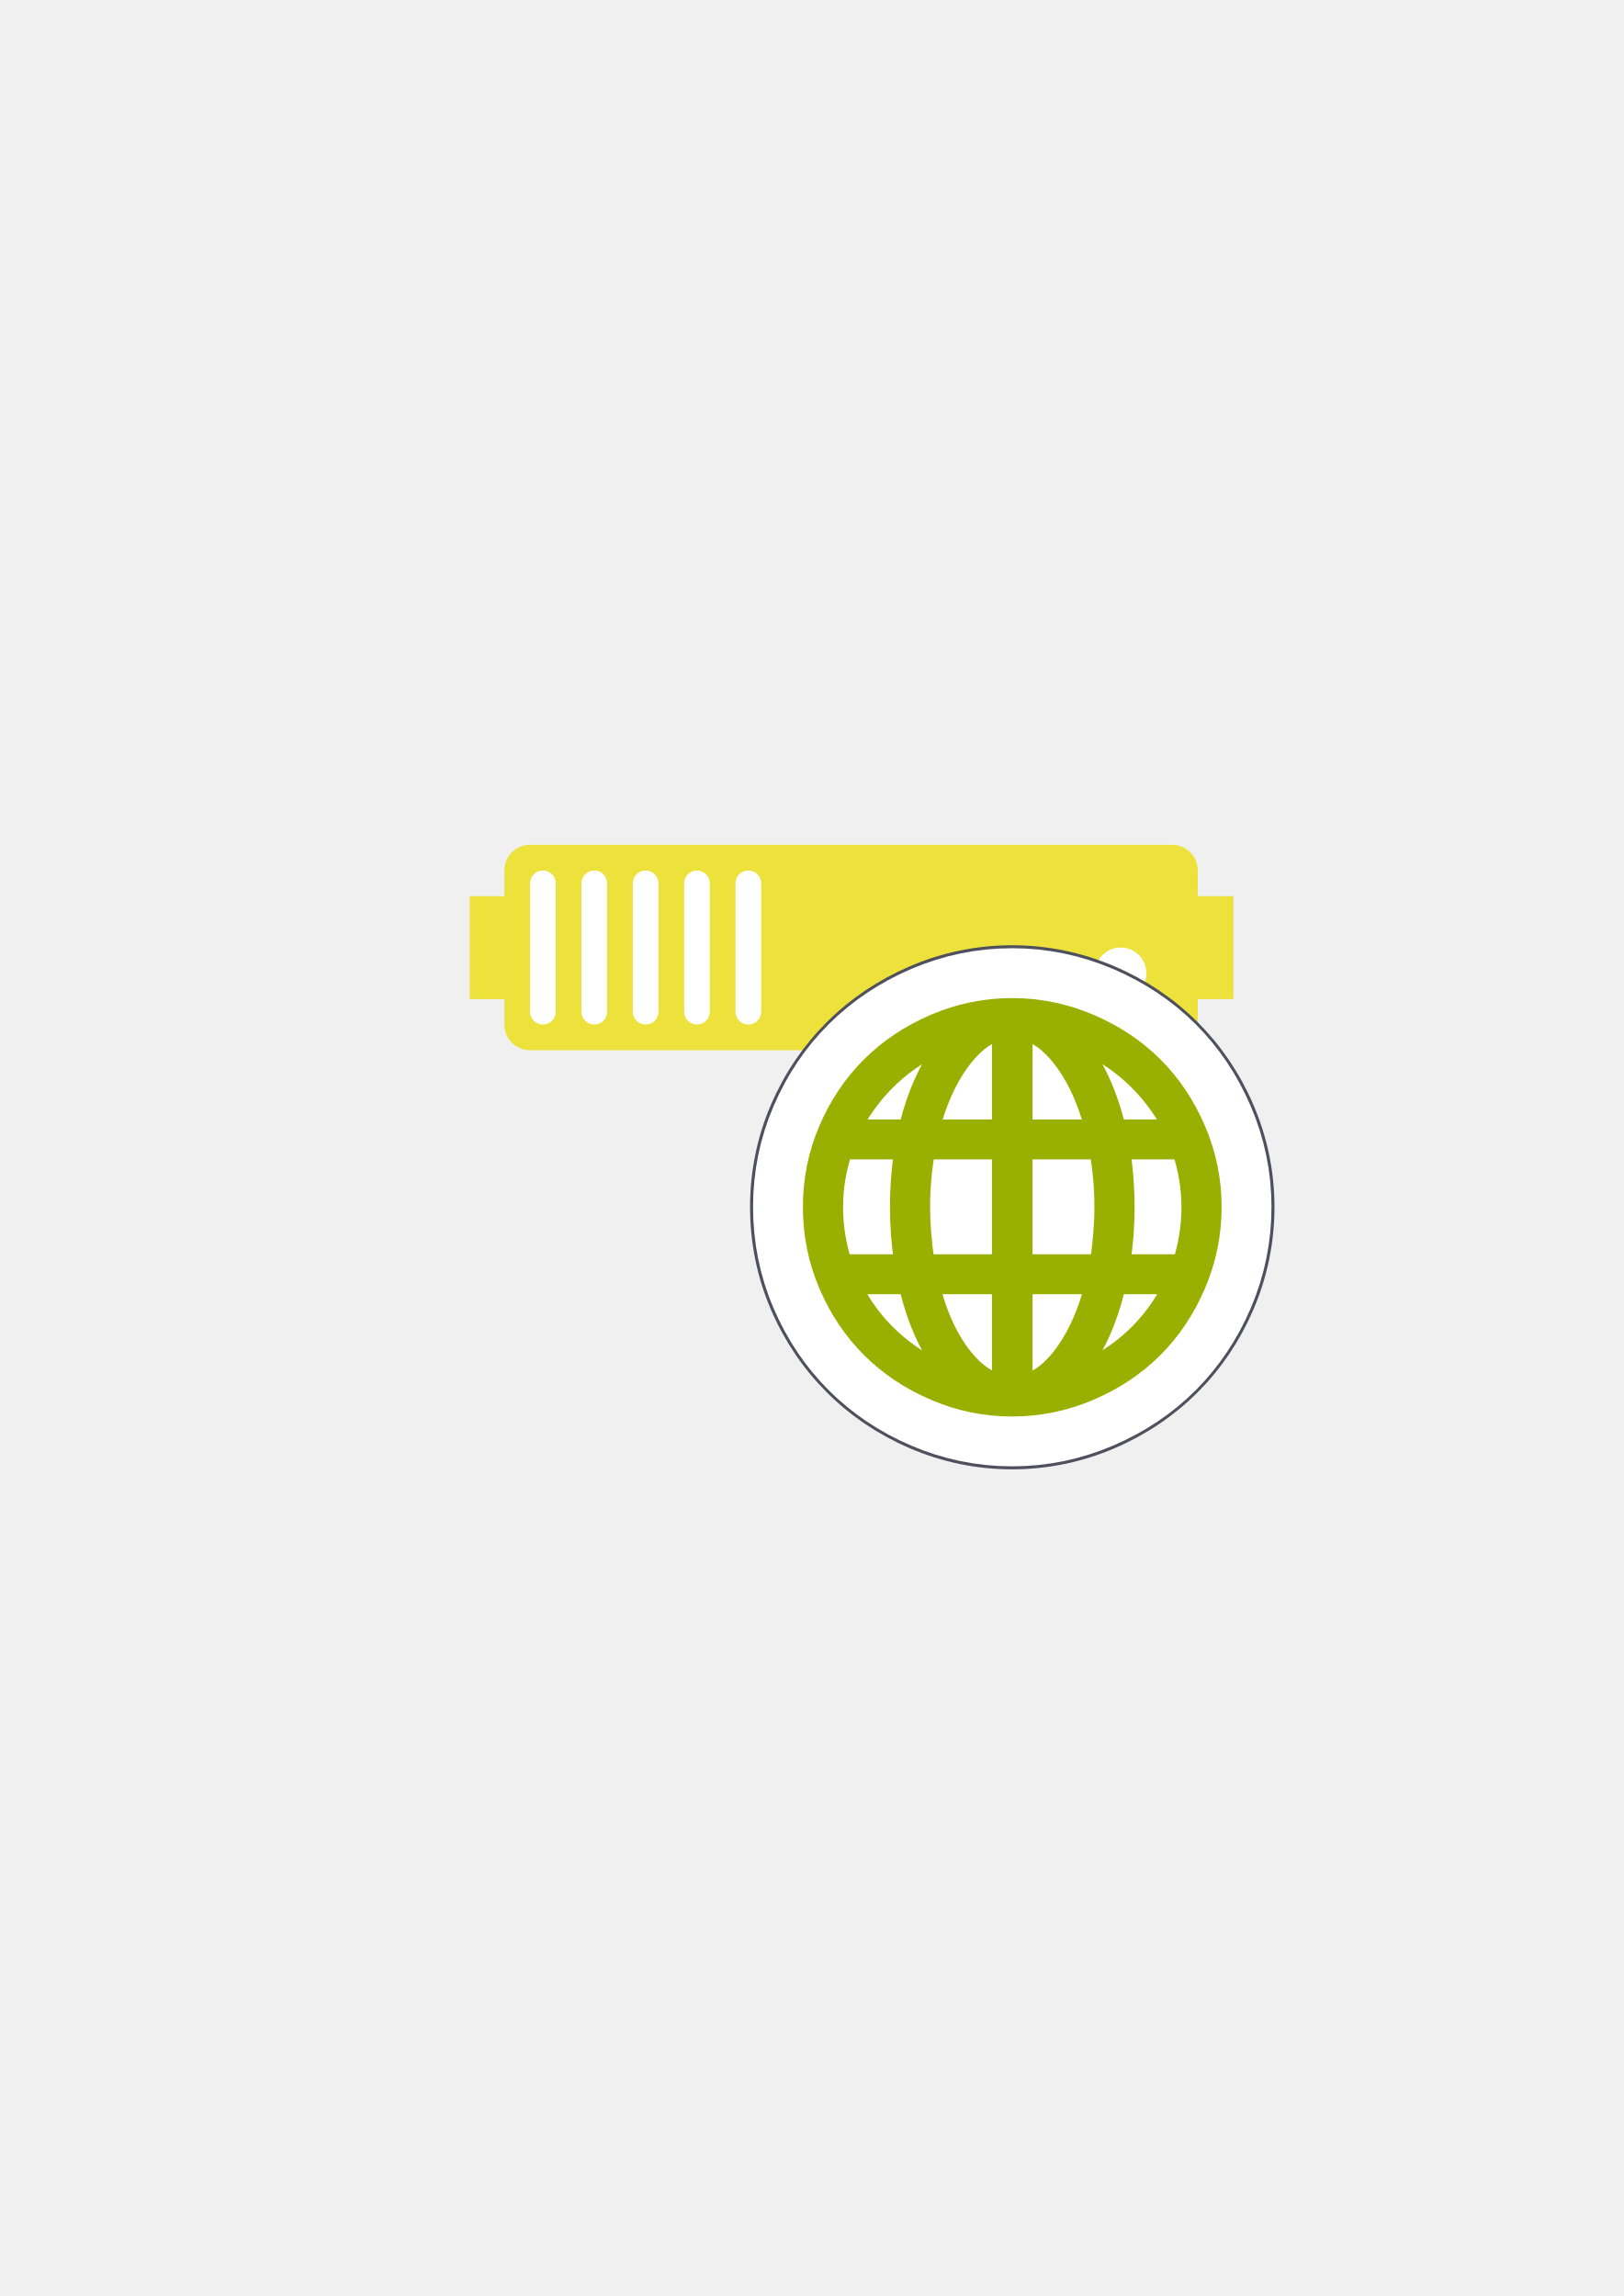
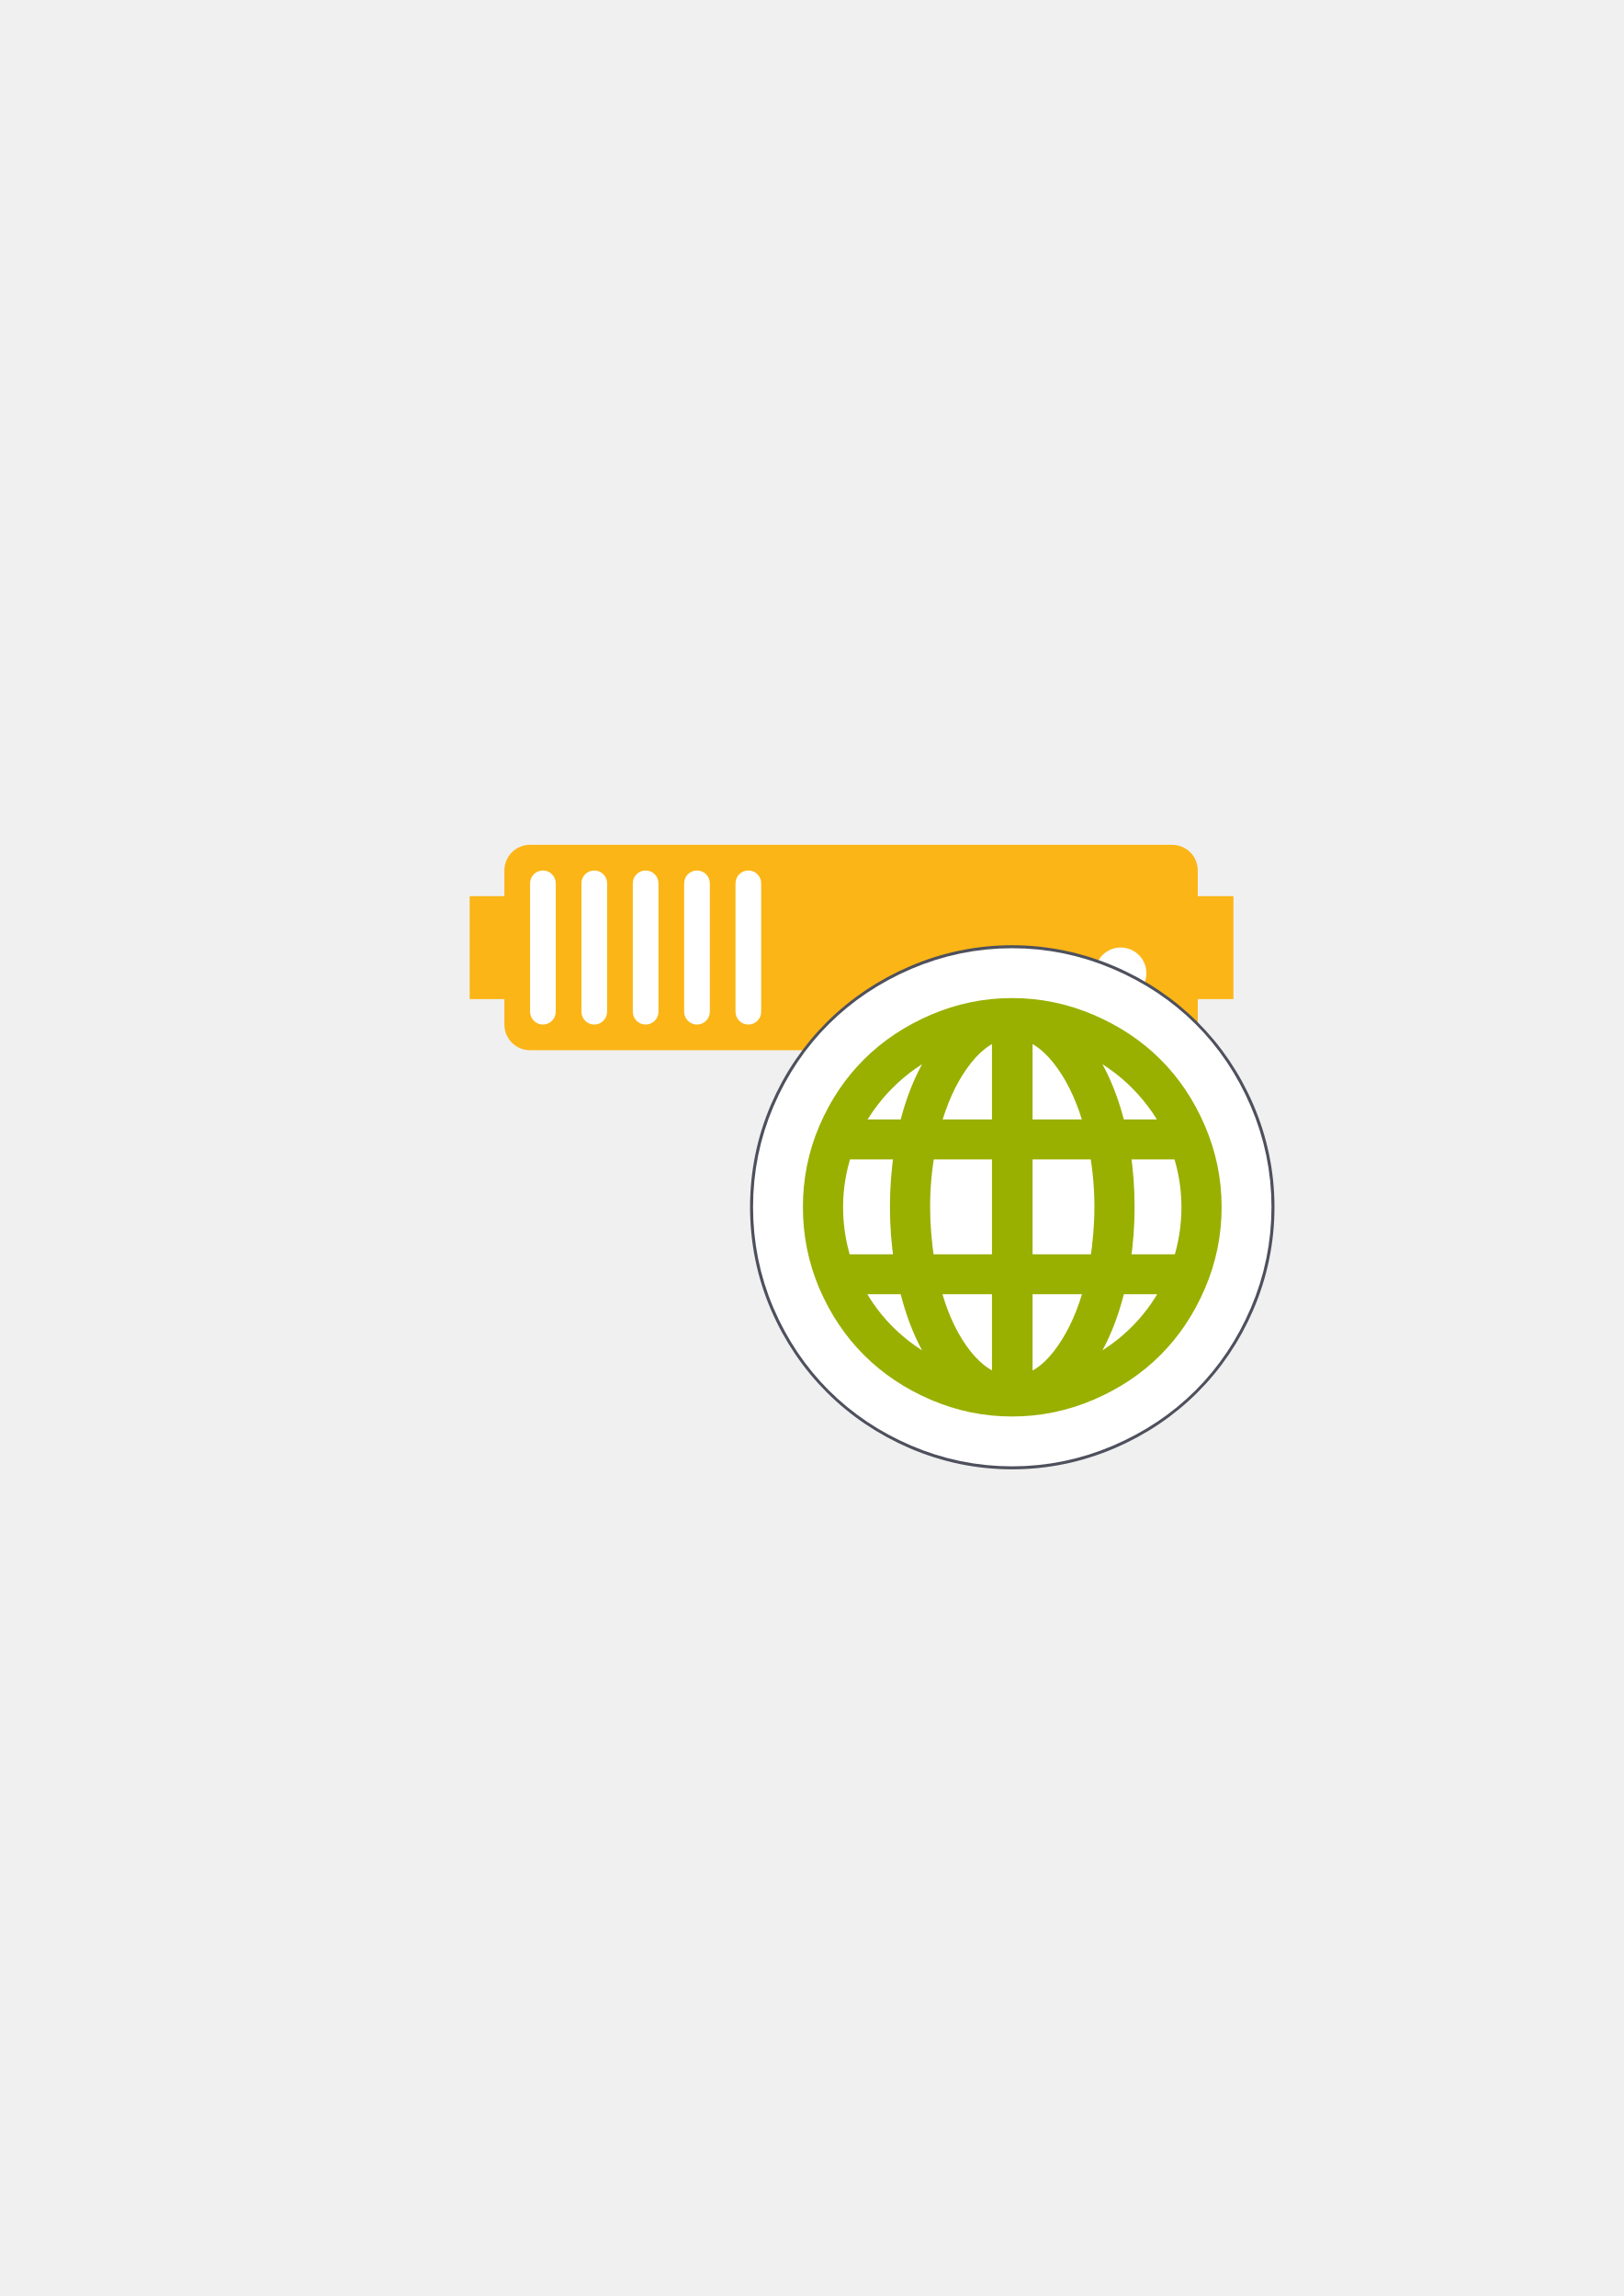
<svg xmlns="http://www.w3.org/2000/svg" width="210mm" height="297mm" viewBox="0 0 744.094 1052.362" id="svg2" version="1.1">
  <defs id="defs4">
    <linearGradient id="linearGradient2224">
      <stop id="stop2226" offset="0" style="stop-color:#7c7c7c;stop-opacity:1;" />
      <stop id="stop2228" offset="1" style="stop-color:#b8b8b8;stop-opacity:1;" />
    </linearGradient>
    <linearGradient id="linearGradient15218">
      <stop id="stop15220" offset="0" style="stop-color:#eeeeef;stop-opacity:1;" />
      <stop id="stop2736" offset="0.599" style="stop-color:#d3d7cf;stop-opacity:1;" />
      <stop id="stop2738" offset="0.828" style="stop-color:#ffffff;stop-opacity:1;" />
      <stop id="stop15222" offset="1" style="stop-color:#d3d7cf;stop-opacity:1;" />
    </linearGradient>
    <pattern y="0" x="0" height="6" width="6" patternUnits="userSpaceOnUse" id="EMFhbasepattern" />
    <pattern y="0" x="0" height="6" width="6" patternUnits="userSpaceOnUse" id="EMFhbasepattern-5" />
  </defs>
  <g id="layer1">
    <rect style="opacity:1;fill:none;fill-opacity:1;stroke:none;stroke-width:23;stroke-linecap:butt;stroke-linejoin:round;stroke-miterlimit:4;stroke-dasharray:none;stroke-opacity:1" id="rect4160" width="400" height="400" x="190" y="322.362" />
-     <path style="color:#252525;clip-rule:nonzero;display:inline;overflow:visible;visibility:visible;opacity:1;isolation:auto;mix-blend-mode:normal;color-interpolation:sRGB;color-interpolation-filters:linearRGB;solid-color:#252525;solid-opacity:1;fill:#ede13c;fill-opacity:1;fill-rule:nonzero;stroke:none;stroke-width:30;stroke-linecap:butt;stroke-linejoin:round;stroke-miterlimit:4;stroke-dasharray:none;stroke-dashoffset:60.96;stroke-opacity:1;color-rendering:auto;image-rendering:auto;shape-rendering:auto;text-rendering:auto;enable-background:accumulate" d="m 242.919,387.215 c -6.52,0 -11.768,5.249 -11.768,11.768 l 0,11.768 -15.91,0 0,47.193 15.91,0 0,11.649 c 0,6.52 5.249,11.768 11.768,11.768 l 294.206,0 c 6.52,0 11.768,-5.249 11.768,-11.768 l 0,-11.649 16.347,0 0,-47.193 -16.347,0 0,-11.768 c 0,-6.52 -5.249,-11.768 -11.768,-11.768 l -294.206,0 z" id="rect4153" />
+     <path style="color:#252525;clip-rule:nonzero;display:inline;overflow:visible;visibility:visible;opacity:1;isolation:auto;mix-blend-mode:normal;color-interpolation:sRGB;color-interpolation-filters:linearRGB;solid-color:#252525;solid-opacity:1;fill:#fbb516;fill-opacity:1;fill-rule:nonzero;stroke:none;stroke-width:30;stroke-linecap:butt;stroke-linejoin:round;stroke-miterlimit:4;stroke-dasharray:none;stroke-dashoffset:60.96;stroke-opacity:1;color-rendering:auto;image-rendering:auto;shape-rendering:auto;text-rendering:auto;enable-background:accumulate" d="m 242.919,387.215 c -6.52,0 -11.768,5.249 -11.768,11.768 l 0,11.768 -15.91,0 0,47.193 15.91,0 0,11.649 c 0,6.52 5.249,11.768 11.768,11.768 l 294.206,0 c 6.52,0 11.768,-5.249 11.768,-11.768 l 0,-11.649 16.347,0 0,-47.193 -16.347,0 0,-11.768 c 0,-6.52 -5.249,-11.768 -11.768,-11.768 l -294.206,0 z" id="rect4153" />
    <circle style="color:#252525;clip-rule:nonzero;display:inline;overflow:visible;visibility:visible;opacity:1;isolation:auto;mix-blend-mode:normal;color-interpolation:sRGB;color-interpolation-filters:linearRGB;solid-color:#252525;solid-opacity:1;fill:#ffffff;fill-opacity:1;fill-rule:nonzero;stroke:none;stroke-width:30;stroke-linecap:butt;stroke-linejoin:round;stroke-miterlimit:4;stroke-dasharray:none;stroke-dashoffset:60.96;stroke-opacity:1;color-rendering:auto;image-rendering:auto;shape-rendering:auto;text-rendering:auto;enable-background:accumulate" id="path4159" cx="513.589" cy="446.059" r="11.768" />
    <circle style="color:#252525;clip-rule:nonzero;display:inline;overflow:visible;visibility:visible;opacity:1;isolation:auto;mix-blend-mode:normal;color-interpolation:sRGB;color-interpolation-filters:linearRGB;solid-color:#252525;solid-opacity:1;fill:#ffffff;fill-opacity:1;fill-rule:nonzero;stroke:none;stroke-width:30;stroke-linecap:butt;stroke-linejoin:round;stroke-miterlimit:4;stroke-dasharray:none;stroke-dashoffset:60.96;stroke-opacity:1;color-rendering:auto;image-rendering:auto;shape-rendering:auto;text-rendering:auto;enable-background:accumulate" id="path4163" cx="478.284" cy="446.059" r="11.768" />
    <rect style="color:#252525;clip-rule:nonzero;display:inline;overflow:visible;visibility:visible;opacity:1;isolation:auto;mix-blend-mode:normal;color-interpolation:sRGB;color-interpolation-filters:linearRGB;solid-color:#252525;solid-opacity:1;fill:#ffffff;fill-opacity:1;fill-rule:nonzero;stroke:none;stroke-width:30;stroke-linecap:butt;stroke-linejoin:round;stroke-miterlimit:4;stroke-dasharray:none;stroke-dashoffset:60.96;stroke-opacity:1;color-rendering:auto;image-rendering:auto;shape-rendering:auto;text-rendering:auto;enable-background:accumulate" id="rect4165" width="11.768" height="70.61" x="242.919" y="398.986" ry="5.884" />
    <rect style="color:#252525;clip-rule:nonzero;display:inline;overflow:visible;visibility:visible;opacity:1;isolation:auto;mix-blend-mode:normal;color-interpolation:sRGB;color-interpolation-filters:linearRGB;solid-color:#252525;solid-opacity:1;fill:#ffffff;fill-opacity:1;fill-rule:nonzero;stroke:none;stroke-width:30;stroke-linecap:butt;stroke-linejoin:round;stroke-miterlimit:4;stroke-dasharray:none;stroke-dashoffset:60.96;stroke-opacity:1;color-rendering:auto;image-rendering:auto;shape-rendering:auto;text-rendering:auto;enable-background:accumulate" id="rect4167" width="11.768" height="70.61" x="266.455" y="398.986" ry="5.884" />
    <rect style="color:#252525;clip-rule:nonzero;display:inline;overflow:visible;visibility:visible;opacity:1;isolation:auto;mix-blend-mode:normal;color-interpolation:sRGB;color-interpolation-filters:linearRGB;solid-color:#252525;solid-opacity:1;fill:#ffffff;fill-opacity:1;fill-rule:nonzero;stroke:none;stroke-width:30;stroke-linecap:butt;stroke-linejoin:round;stroke-miterlimit:4;stroke-dasharray:none;stroke-dashoffset:60.96;stroke-opacity:1;color-rendering:auto;image-rendering:auto;shape-rendering:auto;text-rendering:auto;enable-background:accumulate" id="rect4169" width="11.768" height="70.61" x="289.992" y="398.986" ry="5.884" />
    <rect style="color:#252525;clip-rule:nonzero;display:inline;overflow:visible;visibility:visible;opacity:1;isolation:auto;mix-blend-mode:normal;color-interpolation:sRGB;color-interpolation-filters:linearRGB;solid-color:#252525;solid-opacity:1;fill:#ffffff;fill-opacity:1;fill-rule:nonzero;stroke:none;stroke-width:30;stroke-linecap:butt;stroke-linejoin:round;stroke-miterlimit:4;stroke-dasharray:none;stroke-dashoffset:60.96;stroke-opacity:1;color-rendering:auto;image-rendering:auto;shape-rendering:auto;text-rendering:auto;enable-background:accumulate" id="rect4173" width="11.768" height="70.61" x="313.528" y="398.986" ry="5.884" />
    <rect style="color:#252525;clip-rule:nonzero;display:inline;overflow:visible;visibility:visible;opacity:1;isolation:auto;mix-blend-mode:normal;color-interpolation:sRGB;color-interpolation-filters:linearRGB;solid-color:#252525;solid-opacity:1;fill:#ffffff;fill-opacity:1;fill-rule:nonzero;stroke:none;stroke-width:30;stroke-linecap:butt;stroke-linejoin:round;stroke-miterlimit:4;stroke-dasharray:none;stroke-dashoffset:60.96;stroke-opacity:1;color-rendering:auto;image-rendering:auto;shape-rendering:auto;text-rendering:auto;enable-background:accumulate" id="rect4175" width="11.768" height="70.61" x="337.065" y="398.986" ry="5.884" />
    <g id="g4193" transform="matrix(0.9140073,0,0,0.9140073,50.22424,42.73968)">
      <path id="path4189" d="m 452.531,438.742 c -16.198,0 -31.913,3.262 -46.686,9.6 -28.902,12.397 -51.267,34.447 -63.738,63.518 -6.362,14.827 -9.488,30.574 -9.488,46.684 0,16.11 3.112,31.936 9.488,46.799 12.463,29.052 34.795,51.212 63.738,63.629 14.776,6.339 30.49,9.596 46.686,9.596 16.225,0 31.909,-3.298 46.646,-9.58 a 15.002,15.002 0 0 0 0.002,-0.002 c 29.187,-12.448 51.358,-34.7 63.773,-63.643 6.352,-14.809 9.6,-30.6 9.6,-46.799 0,-16.198 -3.263,-31.909 -9.6,-46.682 l 0,-0.002 c -12.424,-28.964 -34.63,-51.104 -63.773,-63.533 -14.739,-6.286 -30.424,-9.584 -46.648,-9.584 z m -25.756,110.904 0.627,0 0,17.576 -0.641,0 c -0.202,-3.008 -0.363,-5.96 -0.363,-8.68 0,-2.947 0.17,-5.918 0.377,-8.896 z m 50.992,0 0.629,0 c 0.207,2.978 0.377,5.95 0.377,8.896 0,2.72 -0.163,5.671 -0.365,8.68 l -0.641,0 0,-17.576 z" style="color:#252525;font-style:normal;font-variant:normal;font-weight:normal;font-stretch:normal;font-size:medium;line-height:normal;font-family:sans-serif;text-indent:0;text-align:start;text-decoration:none;text-decoration-line:none;text-decoration-style:solid;text-decoration-color:#252525;letter-spacing:normal;word-spacing:normal;text-transform:none;direction:ltr;block-progression:tb;writing-mode:lr-tb;baseline-shift:baseline;text-anchor:start;white-space:normal;clip-rule:nonzero;display:inline;overflow:visible;visibility:visible;opacity:1;isolation:auto;mix-blend-mode:normal;color-interpolation:sRGB;color-interpolation-filters:linearRGB;solid-color:#252525;solid-opacity:1;fill:#ffffff;fill-opacity:1;fill-rule:nonzero;stroke:#4e505d;stroke-width:23;stroke-linecap:butt;stroke-linejoin:round;stroke-miterlimit:4;stroke-dasharray:none;stroke-dashoffset:0;stroke-opacity:1;color-rendering:auto;image-rendering:auto;shape-rendering:auto;text-rendering:auto;enable-background:accumulate" />
      <path id="path4185" d="m 452.531,453.742 c -14.215,0 -27.798,2.819 -40.771,8.385 -25.673,11.012 -44.825,29.906 -55.867,55.646 -5.558,12.953 -8.273,26.572 -8.273,40.77 0,14.2 2.713,27.922 8.273,40.885 11.041,25.737 30.185,44.74 55.867,55.758 12.973,5.566 26.556,8.381 40.771,8.381 14.223,0 27.787,-2.847 40.764,-8.379 25.897,-11.045 44.858,-30.08 55.873,-55.76 5.569,-12.983 8.385,-26.667 8.385,-40.885 0,-14.215 -2.819,-27.795 -8.385,-40.77 -11.017,-25.686 -29.986,-44.61 -55.873,-55.65 -12.977,-5.535 -26.541,-8.381 -40.764,-8.381 z m 0,7.883 c 13.177,0 25.616,2.606 37.672,7.748 24.199,10.321 41.435,27.522 51.723,51.508 5.162,12.035 7.746,24.483 7.746,37.662 0,13.182 -2.587,25.75 -7.746,37.777 -10.289,23.987 -27.533,41.302 -51.723,51.619 l 0,-0.002 c -12.057,5.14 -24.495,7.748 -37.672,7.748 -13.18,0 -25.632,-2.582 -37.664,-7.744 -23.989,-10.292 -41.43,-27.606 -51.732,-51.621 C 358.001,584.353 355.5,571.743 355.5,558.543 c 0,-13.197 2.498,-25.69 7.635,-37.662 10.3,-24.011 27.735,-41.217 51.732,-51.51 12.033,-5.162 24.485,-7.746 37.664,-7.746 z m -2.246,4.135 -4.992,1.383 c -8.334,2.309 -15.515,8.376 -21.936,17.426 -6.388,9 -11.215,20.021 -14.73,32.951 l -1.352,4.977 39.068,0 3.941,0 0,-56.736 z m 4.602,0 0,5.18 0,51.557 43.01,0 -1.352,-4.977 c -3.515,-12.929 -8.34,-23.95 -14.73,-32.951 -6.421,-9.05 -13.601,-15.117 -21.936,-17.426 l -4.992,-1.383 z m -23.496,1.311 -13.947,5.752 c -20.443,8.43 -37.473,24.201 -47.625,43.93 l -2.957,5.742 35.969,0 0.727,-3.02 c 3.985,-16.583 10.18,-30.058 18.482,-40.566 l 9.352,-11.838 z m 42.391,0.002 9.352,11.836 c 8.303,10.509 14.499,23.984 18.482,40.566 l 0.725,3.021 35.971,0 -2.957,-5.744 C 525.201,497.023 508.172,481.252 487.727,472.822 l -13.945,-5.75 z m -31.377,9.814 0,37.727 -24.633,0 c 3.147,-10.015 7.109,-18.573 12.014,-25.484 4.17,-5.877 8.352,-9.833 12.619,-12.242 z m 20.363,0 c 4.267,2.409 8.449,6.365 12.619,12.242 l 0.002,0.002 c 4.906,6.91 8.865,15.467 12.012,25.482 l -24.633,0 0,-37.727 z m -55.154,9.898 c -4.517,8.214 -8.14,17.483 -10.854,27.828 l -16.646,0 c 6.933,-11.236 16.4,-20.811 27.5,-27.828 z m 89.943,0.002 c 11.101,7.017 20.569,16.59 27.502,27.826 l -16.646,0 c -2.712,-10.344 -6.338,-19.613 -10.855,-27.826 z m -132.045,39.979 -0.898,2.693 c -3.113,9.337 -4.732,19.051 -4.732,29.084 0,9.793 1.498,19.484 4.496,28.824 l 0.879,2.736 36.627,0 -0.693,-4.535 c -1.405,-9.19 -2.055,-18.159 -2.055,-27.025 0,-8.977 0.65,-18.057 2.055,-27.242 l 0.693,-4.535 -36.371,0 z m 41.078,0 -0.58,3.246 c -1.702,9.518 -2.494,19.034 -2.494,28.531 0,8.852 0.793,18.21 2.252,28.189 l 0.494,3.371 36.141,0 3.941,0 0,-7.881 3.941,3.939 0,-59.396 -43.695,0 z m 48.297,0 0,3.939 0,59.398 44.023,0 0.492,-3.371 c 1.459,-9.979 2.252,-19.337 2.252,-28.189 0,-9.498 -0.79,-19.013 -2.492,-28.531 l -0.582,-3.246 -43.693,0 z m 48.4,0 0.695,4.537 c 1.406,9.185 2.053,18.262 2.053,27.24 0,8.867 -0.646,17.834 -2.053,27.023 l -0.695,4.537 36.629,0 0.879,-2.736 c 2.999,-9.34 4.496,-19.031 4.496,-28.824 0,-10.034 -1.62,-19.748 -4.732,-29.084 l -0.898,-2.693 -36.373,0 z m -131.98,7.881 21.578,0 c -1.026,8.042 -1.631,16.022 -1.631,23.896 0,7.778 0.605,15.674 1.629,23.68 l -21.764,0 c -2.197,-7.71 -3.357,-15.639 -3.357,-23.68 0,-8.232 1.246,-16.173 3.545,-23.896 z m 42.033,0 29.062,0 0,47.576 -29.225,0 c -1.104,-8.373 -1.779,-16.307 -1.779,-23.68 0,-7.976 0.699,-15.938 1.941,-23.896 z m 49.428,0 29.064,0 c 1.242,7.959 1.941,15.921 1.941,23.896 0,7.373 -0.677,15.306 -1.781,23.68 l -29.225,0 0,-47.576 z m 49.52,0 21.578,0 c 2.299,7.723 3.545,15.664 3.545,23.896 -2.8e-4,8.041 -1.162,15.97 -3.359,23.68 l -21.762,0 c 1.025,-8.006 1.629,-15.903 1.629,-23.68 0,-7.874 -0.604,-15.854 -1.631,-23.896 z m -145.291,59.727 2.789,5.68 c 9.825,19.997 26.897,35.785 47.646,44.432 l 4.596,-6.096 c -8.272,-10.368 -14.478,-24.061 -18.467,-40.979 l -0.717,-3.037 -35.848,0 z m 40.377,0 1.236,4.904 c 3.295,13.071 8.102,24.242 14.52,33.346 6.427,9.115 13.849,15.116 22.109,17.529 l 5.047,1.473 0,-5.256 0,-51.996 -42.912,0 z m 47.514,0 0,57.154 4.977,-1.355 c 8.443,-2.301 15.725,-8.412 22.086,-17.572 6.331,-9.117 11.198,-20.226 14.605,-33.291 l 1.287,-4.936 -42.955,0 z m 47.439,0 -0.715,3.037 c -3.986,16.917 -10.194,30.61 -18.467,40.979 l 4.596,6.096 c 20.748,-8.647 37.822,-24.434 47.646,-44.432 l 2.791,-5.68 -35.852,0 z m -122.34,7.883 16.758,0 c 2.71,10.542 6.334,19.96 10.857,28.242 -11.32,-7.139 -20.823,-16.817 -27.615,-28.242 z m 37.697,0 24.719,0 0,38.131 c -4.378,-2.457 -8.693,-6.434 -12.832,-12.305 -4.941,-7.009 -8.883,-15.691 -11.887,-25.826 z m 45.084,0 24.68,0 c -3.084,10.122 -7.067,18.786 -11.973,25.85 -4.137,5.958 -8.357,9.956 -12.707,12.367 l 0,-38.217 z m 45.66,0 16.758,0 c -6.793,11.425 -16.294,21.103 -27.613,28.242 4.524,-8.282 8.146,-17.7 10.855,-28.242 z" style="color:#252525;font-style:normal;font-variant:normal;font-weight:normal;font-stretch:normal;font-size:medium;line-height:normal;font-family:sans-serif;text-indent:0;text-align:start;text-decoration:none;text-decoration-line:none;text-decoration-style:solid;text-decoration-color:#252525;letter-spacing:normal;word-spacing:normal;text-transform:none;direction:ltr;block-progression:tb;writing-mode:lr-tb;baseline-shift:baseline;text-anchor:start;white-space:normal;clip-rule:nonzero;display:inline;overflow:visible;visibility:visible;opacity:1;isolation:auto;mix-blend-mode:normal;color-interpolation:sRGB;color-interpolation-filters:linearRGB;solid-color:#252525;solid-opacity:1;fill:#99b000;fill-opacity:1;fill-rule:nonzero;stroke:#ffffff;stroke-width:50;stroke-linecap:butt;stroke-linejoin:round;stroke-miterlimit:4;stroke-dasharray:none;stroke-dashoffset:0;stroke-opacity:1;color-rendering:auto;image-rendering:auto;shape-rendering:auto;text-rendering:auto;enable-background:accumulate" />
      <path style="fill:#99b000;fill-opacity:1;stroke:#99b000;stroke-width:7.881;stroke-miterlimit:4;stroke-dasharray:none" d="m 545.547,519.327 c -10.653,-24.836 -28.755,-42.898 -53.798,-53.579 -12.517,-5.338 -25.519,-8.065 -39.219,-8.065 -13.697,0 -26.714,2.701 -39.217,8.065 -24.835,10.652 -43.129,28.703 -53.8,53.579 -5.347,12.463 -7.954,25.519 -7.954,39.216 0,13.7 2.607,26.865 7.954,39.33 10.671,24.876 28.965,43.035 53.8,53.69 12.503,5.364 25.519,8.062 39.217,8.062 13.7,0 26.702,-2.727 39.219,-8.062 25.043,-10.681 43.146,-28.856 53.798,-53.69 5.364,-12.505 8.065,-25.63 8.065,-39.33 0,-13.697 -2.701,-26.712 -8.065,-39.216 z M 418.946,476.465 c -8.727,11.046 -15.133,25.076 -19.222,42.089 l -26.403,0 c 9.721,-18.892 26.073,-34.027 45.624,-42.089 z m -55.125,82.079 c 0,-9.611 1.546,-18.889 4.53,-27.838 l 28.943,0 c -1.435,9.389 -2.1,18.67 -2.1,27.838 0,9.059 0.665,18.23 2.1,27.619 l -29.165,0 c -2.873,-8.949 -4.308,-18.227 -4.308,-27.619 z m 9.5,39.771 26.403,0 c 4.089,17.343 10.495,31.595 19.222,42.532 -19.884,-8.286 -36.236,-23.421 -45.625,-42.532 z m 73.022,48.055 c -7.181,-2.098 -13.919,-7.4 -19.995,-16.017 -6.076,-8.619 -10.716,-19.333 -13.919,-32.038 l 33.914,0 0,48.055 z m 0,-60.206 -36.676,0 c -1.437,-9.833 -2.211,-19.003 -2.211,-27.619 0,-9.279 0.773,-18.559 2.432,-27.838 l 36.454,0 0,55.457 3.3e-4,0 z m 0,-67.609 -33.914,0 c 3.424,-12.595 8.091,-23.181 14.141,-31.706 6.102,-8.6 12.592,-13.919 19.773,-15.908 l 0,47.614 z m 85.506,0 -26.403,0 c -4.087,-17.014 -10.495,-31.043 -19.222,-42.089 19.554,8.062 35.903,23.197 45.625,42.089 z m -73.022,-47.614 c 7.181,1.989 13.672,7.309 19.773,15.908 6.052,8.525 10.716,19.111 14.14,31.706 l -33.914,0 0,-47.614 z m 0,59.765 36.454,0 c 1.659,9.279 2.432,18.559 2.432,27.838 0,8.617 -0.773,17.787 -2.211,27.619 l -36.676,0 0,-55.457 z m 0,115.663 0,-48.055 33.914,0 c -3.313,12.705 -8.015,23.377 -14.03,32.038 -6.029,8.682 -12.592,14.03 -19.884,16.017 z m 27.398,-5.522 c 8.727,-10.938 15.135,-25.189 19.222,-42.532 l 26.403,0 c -9.39,19.111 -25.741,34.246 -45.625,42.532 z m 50.817,-54.684 -29.165,0 c 1.437,-9.39 2.1,-18.56 2.1,-27.619 0,-9.168 -0.662,-18.449 -2.1,-27.838 l 28.943,0 c 2.984,8.948 4.53,18.227 4.53,27.838 -3.2e-4,9.392 -1.435,18.67 -4.308,27.619 z" id="path5" />
    </g>
  </g>
</svg>
